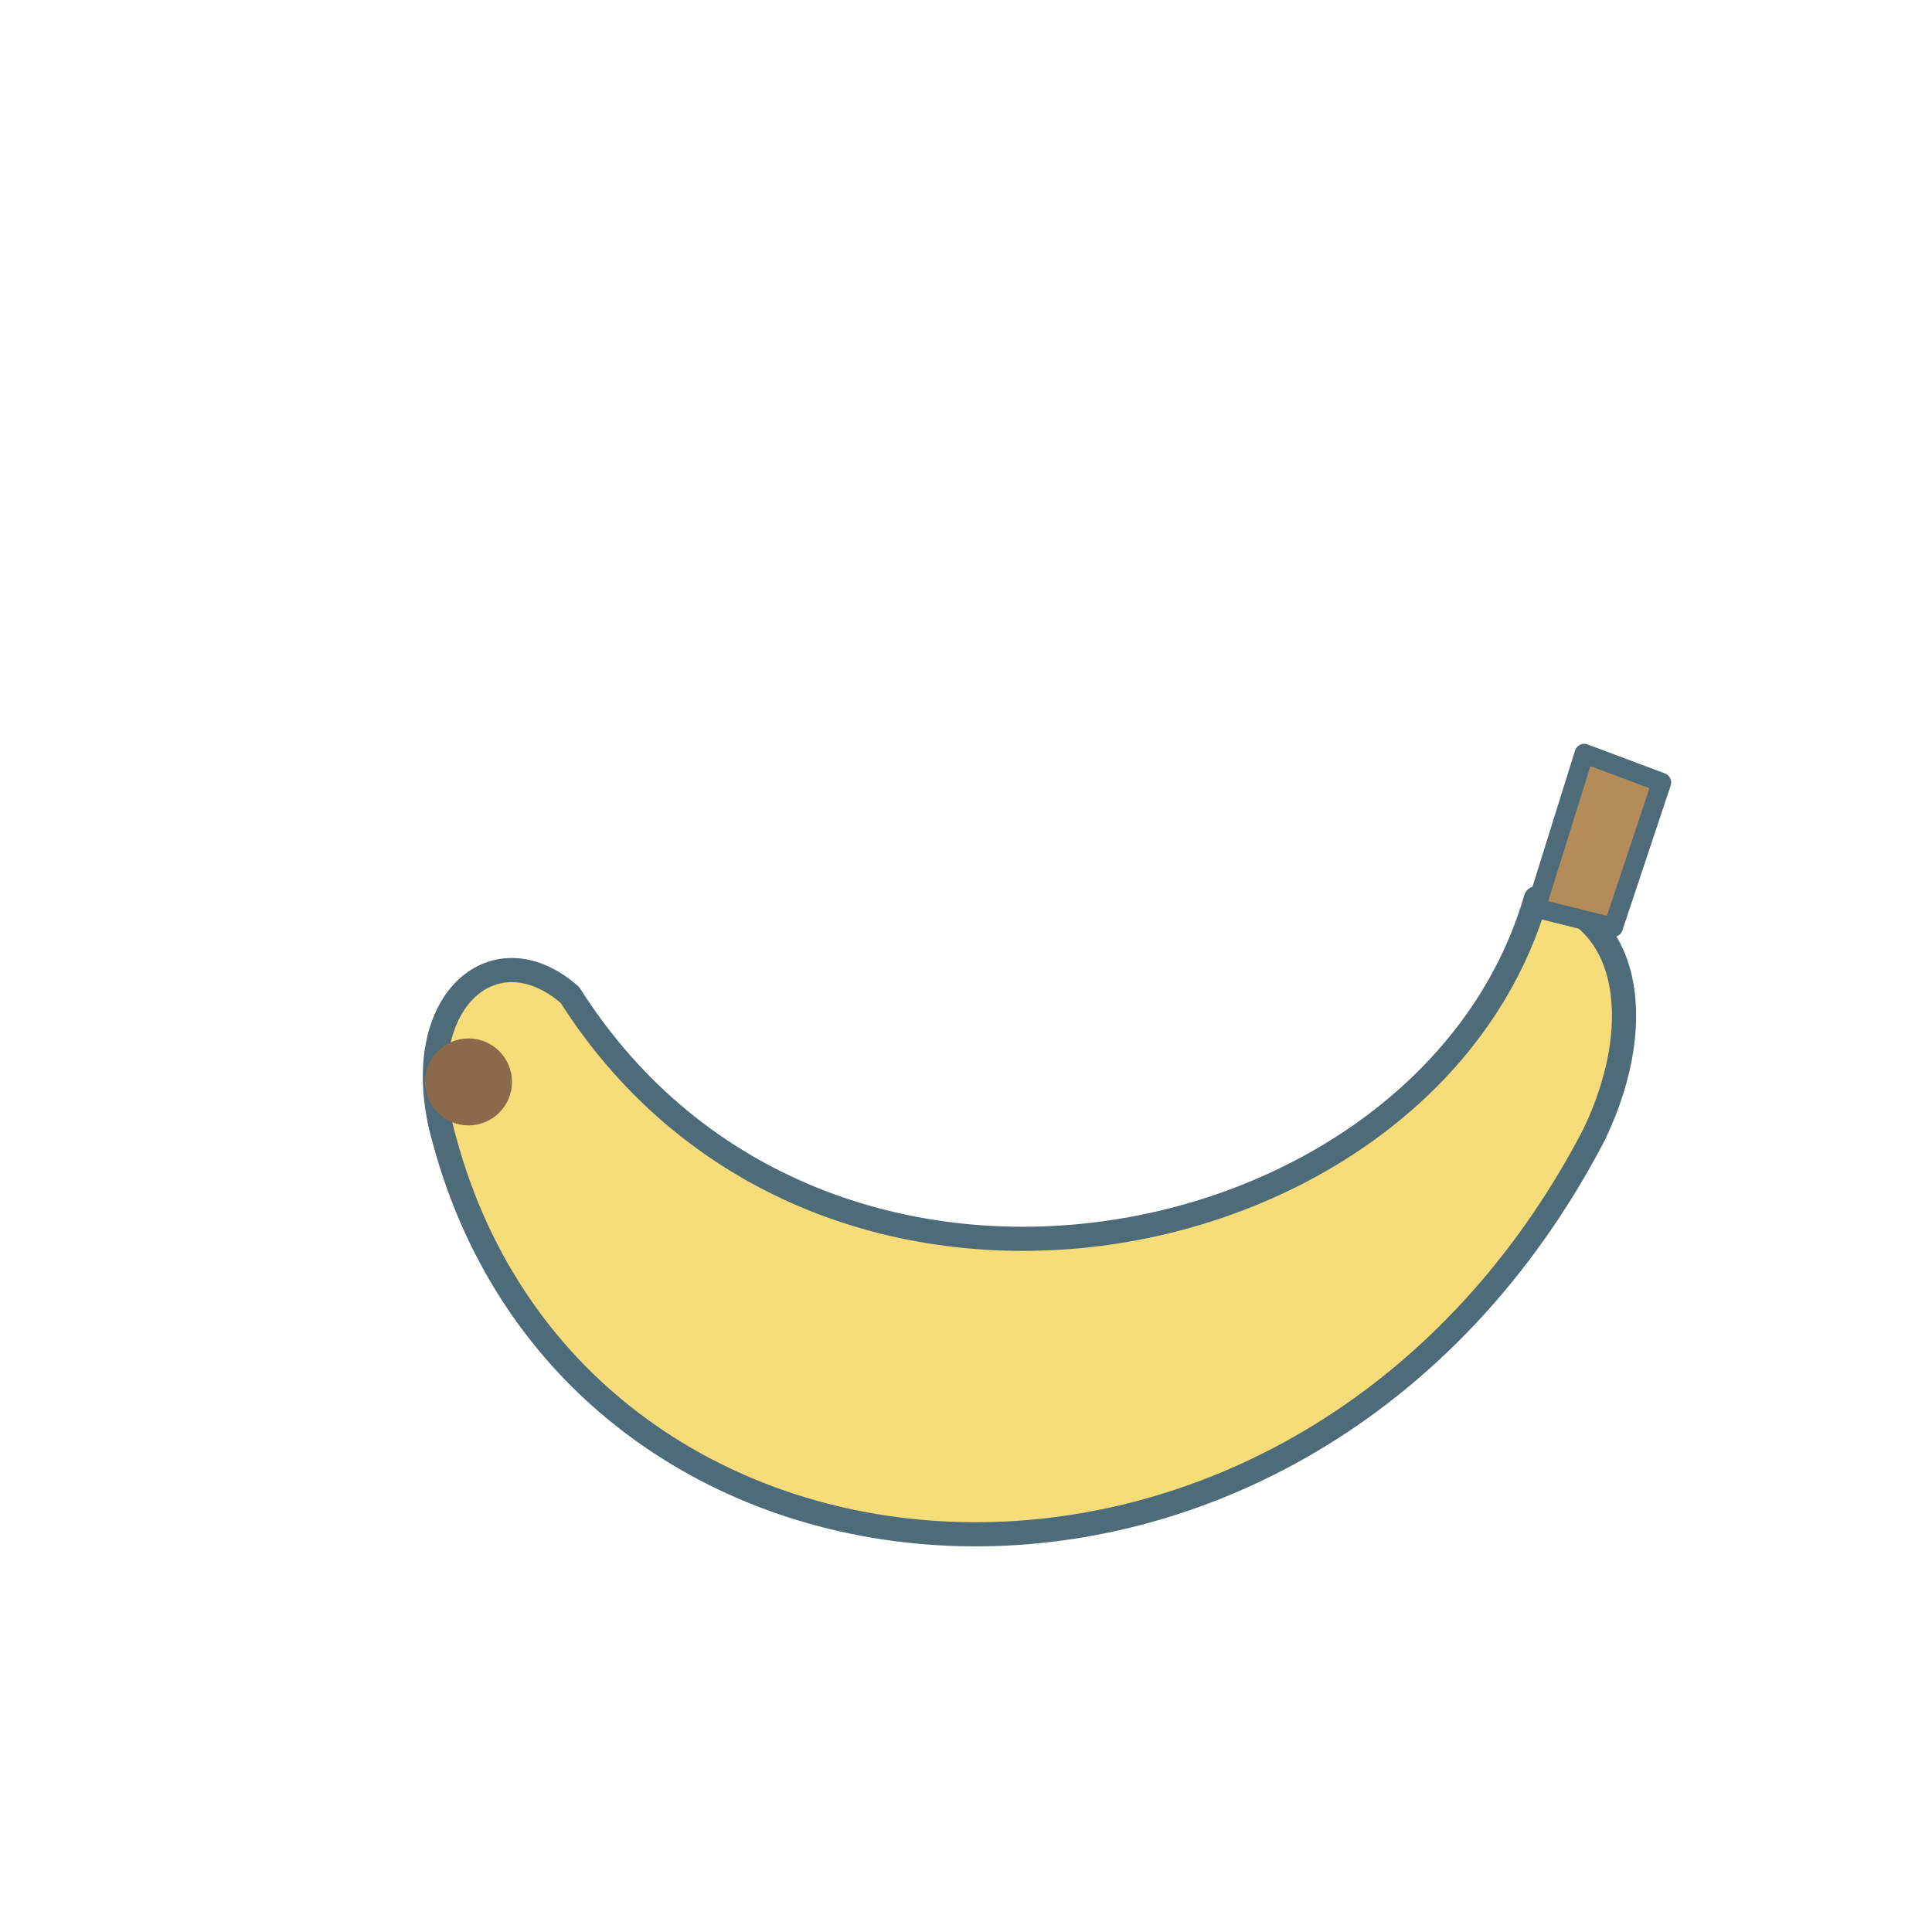
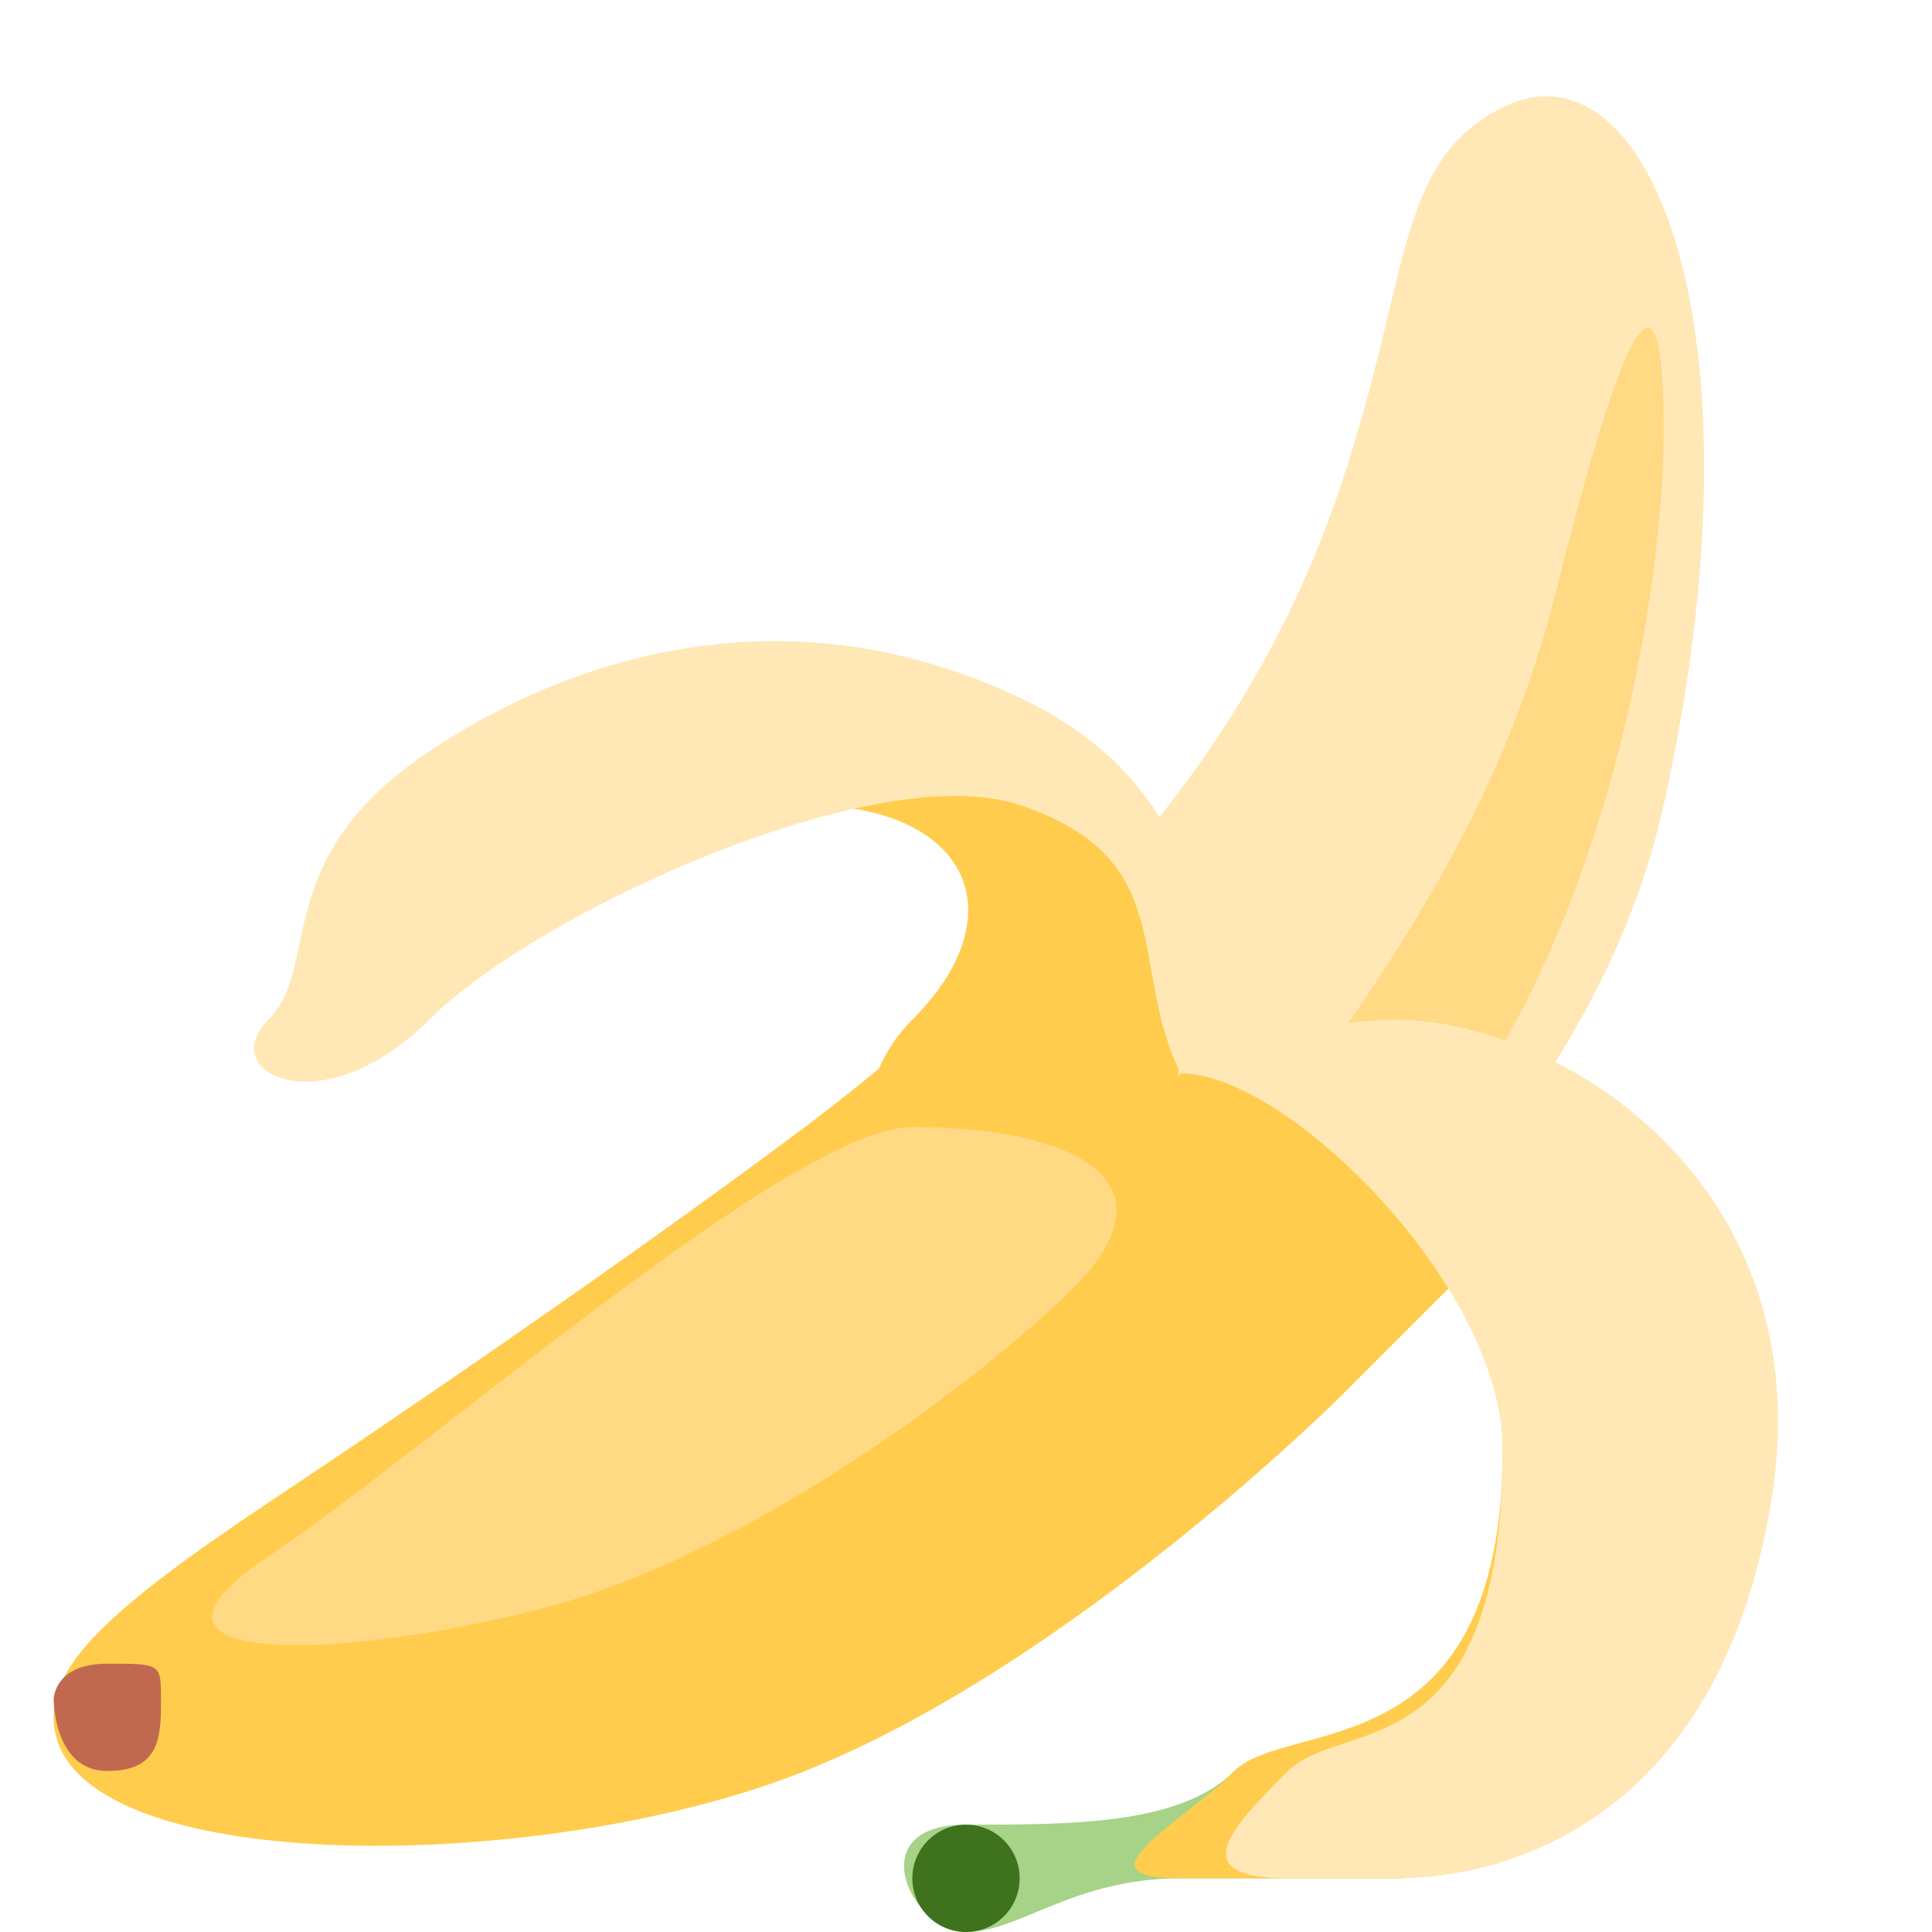
- <svg xmlns="http://www.w3.org/2000/svg" viewBox="0 0 400 400">
-   <path d="M92 236 C120 340 270 350 330 235 C342 210 336 188 318 186 C296 262 170 288 118 206 C102 192 84 208 92 236 Z" fill="#F7DC7A" stroke="#4E6B7A" stroke-width="5" stroke-linejoin="round" stroke-linecap="round" />
-   <path d="M318 188 L328 156 L344 162 L334 192 Z" fill="#B48C5A" stroke="#4E6B7A" stroke-width="4" stroke-linejoin="round" stroke-linecap="round" />
-   <circle cx="97" cy="224" r="9" fill="#8A6A4A" />
+ <svg xmlns="http://www.w3.org/2000/svg" viewBox="0 0 36 36">
+   <path fill="#FFE8B6" d="M28 2c2.684-1.342 5 4 3 13-1.106 4.977-5 9-9 12s-11-1-7-5 8-7 10-13c1.304-3.912 1-6 3-7z" />
+   <path fill="#FFD983" d="M31 8c0 3-1 9-4 13s-7 5-4 1 5-7 6-11 2-7 2-3z" />
+   <path fill="#FFCC4D" d="M22 20c-.296.592 1.167-3.833-3-6-1.984-1.032-10 1-4 1 3 0 4 2 2 4a2.918 2.918 0 0 0-.622.912c-.417.346-.873.709-1.378 1.088-2.263 1.697-5.84 4.227-10 7-3 2-4 3-4 4 0 3 9 3 14 1s10-7 10-7l4-4c-3-4-7-2-7-2z" />
+   <path fill="#FFE8B6" d="M22 20s1.792-4.729-3-7c-4.042-1.916-8-1-11 1s-2 4-3 5 1 2 3 0 8.316-4.895 11-4c3 1 2 2.999 3 5z" />
+   <path fill="#A6D388" d="M26 35h-4c-2 0-3 1-4 1s-2-2 0-2 4 0 5-1 5 2 3 2z" />
+   <circle cx="18" cy="35" r="1" fill="#3E721D" />
+   <path fill="#FFCC4D" d="M32.208 28S28 35 26 35h-4c-2 0 0-1 1-2s5 0 5-6c0-3 4.208 1 4.208 1z" />
+   <path fill="#FFE8B6" d="M26 19c3 0 8 3 7 9s-5 7-7 7h-2c-2 0-1-1 0-2s4 0 4-6c0-3-4-7-6-7 0 0 2-1 4-1z" />
+   <path fill="#FFD983" d="M17 21c3 0 5 1 3 3-1.581 1.581-6 5-10 6s-8 1-5-1 9.764-8 12-8z" />
+   <path fill="#C1694F" d="M2 31c1 0 1 0 1 .667C3 32.333 3 33 2 33s-1-1.333-1-1.333S1 31 2 31z" />
</svg>
